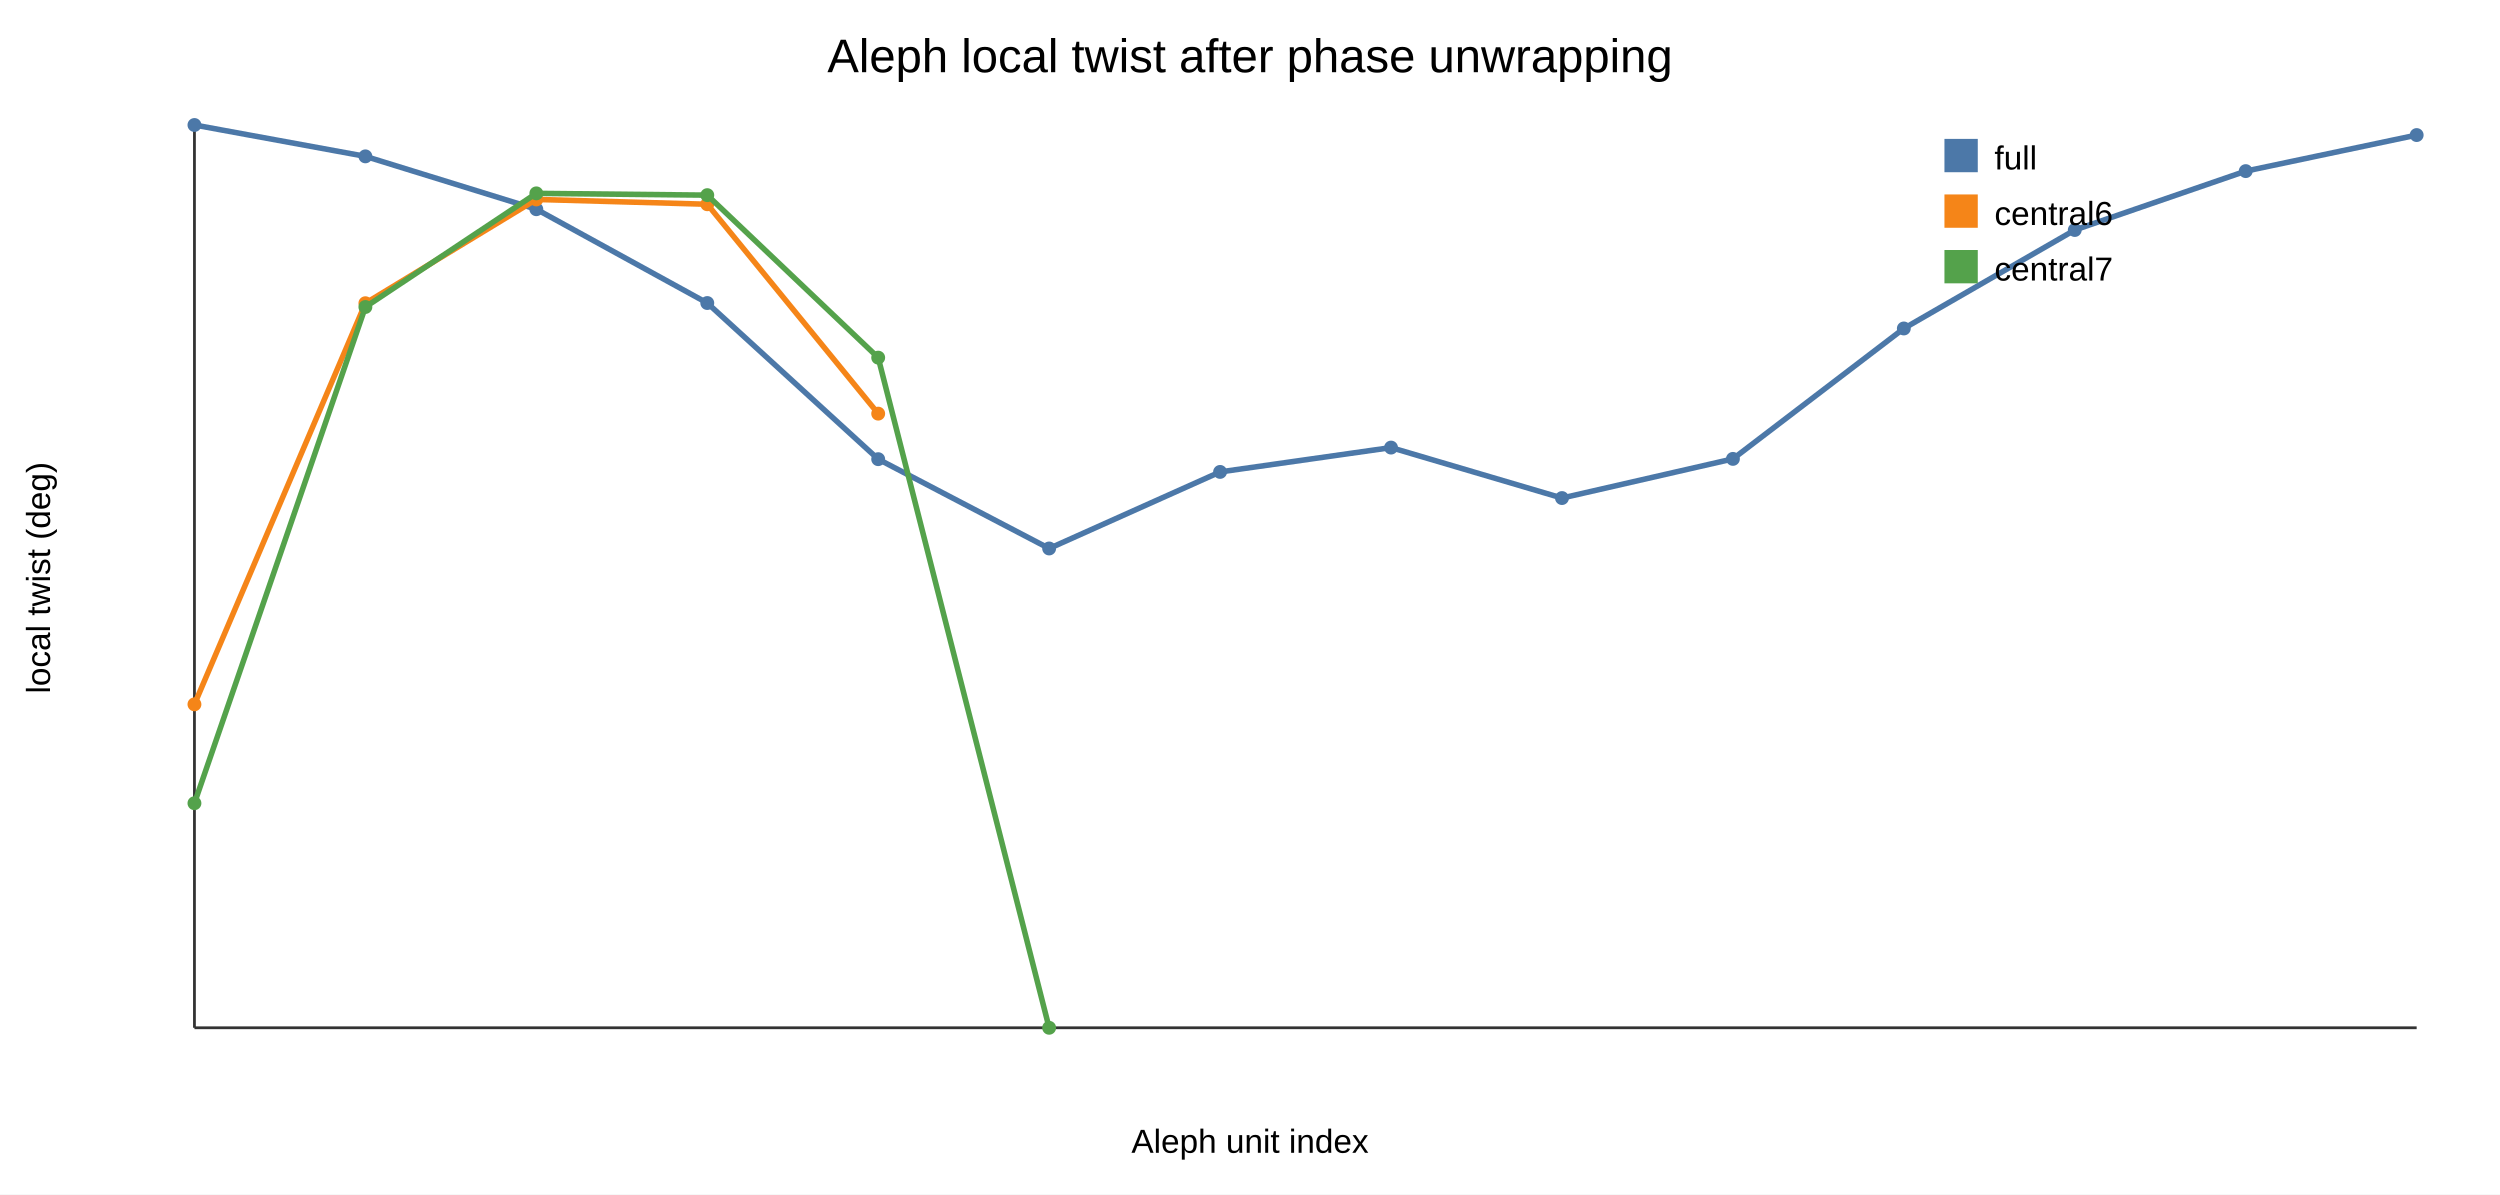
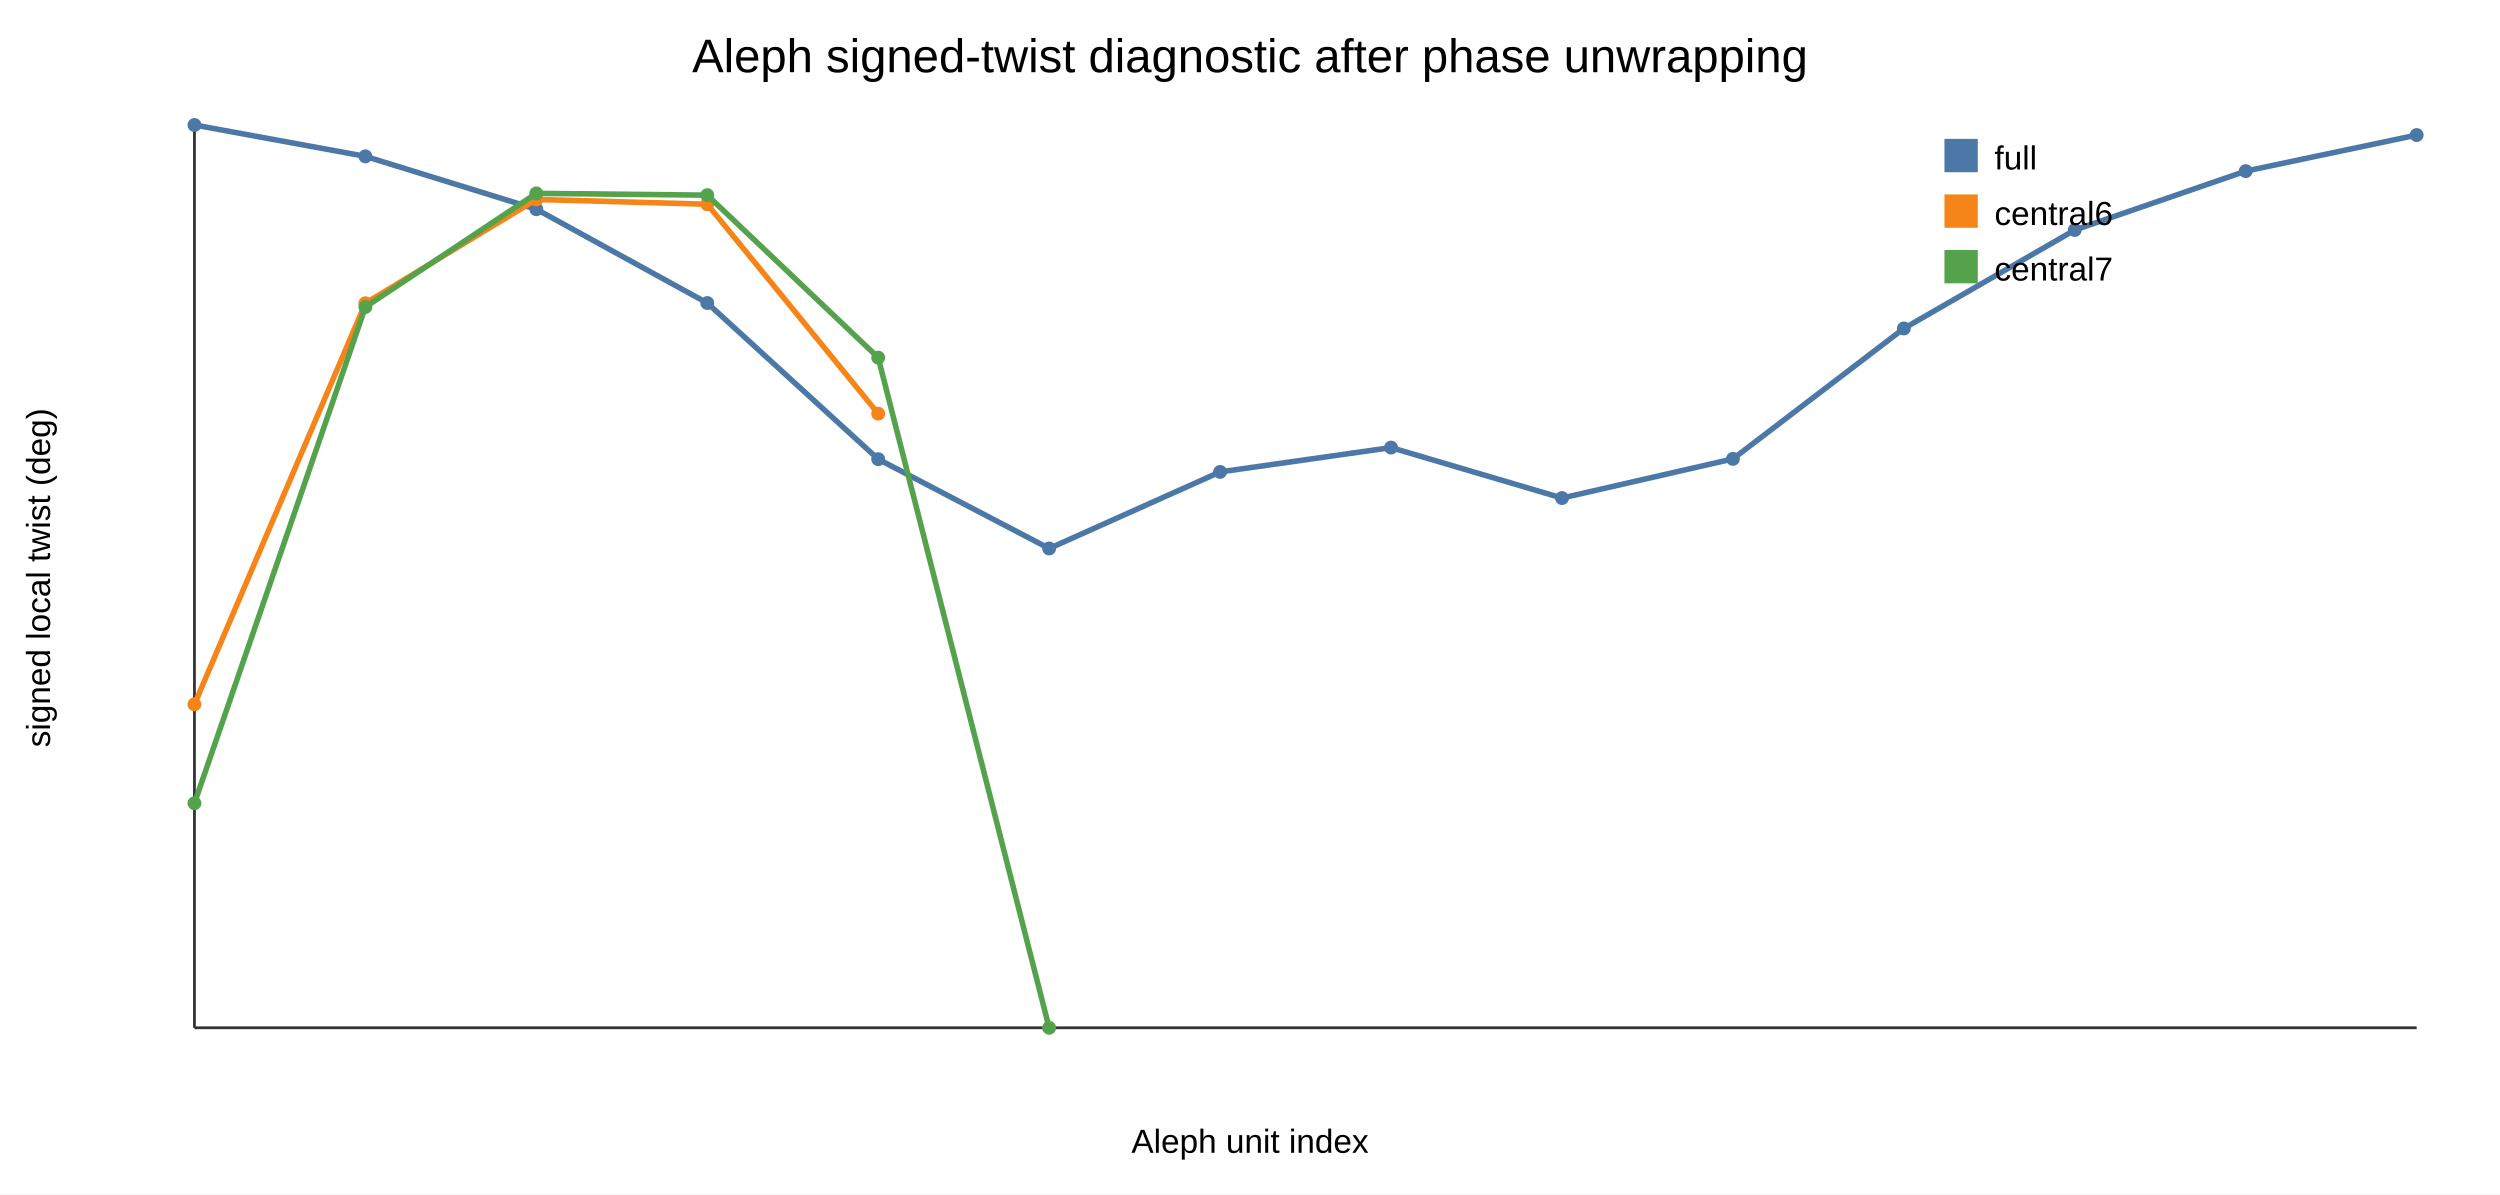
<svg xmlns="http://www.w3.org/2000/svg" width="900" height="430" viewBox="0 0 900 430">
  <rect width="100%" height="100%" fill="white" />
-   <text x="450" y="26" text-anchor="middle" font-family="Arial" font-size="17">Aleph local twist after phase unwrapping</text>
+   <text x="450" y="26" text-anchor="middle" font-family="Arial" font-size="17">Aleph signed-twist diagnostic after phase unwrapping</text>
  <line x1="70" y1="45" x2="70" y2="370" stroke="#333" />
  <line x1="70" y1="370" x2="870" y2="370" stroke="#333" />
  <text x="450" y="415" text-anchor="middle" font-family="Arial" font-size="12">Aleph unit index</text>
-   <text x="18" y="208" text-anchor="middle" font-family="Arial" font-size="12" transform="rotate(-90 18,208)">local twist (deg)</text>
+   <text x="18" y="208" text-anchor="middle" font-family="Arial" font-size="12" transform="rotate(-90 18,208)">signed local twist (deg)</text>
  <polyline points="70.00,45.00 131.54,56.29 193.08,75.32 254.62,109.09 316.15,165.30 377.69,197.45 439.23,169.89 500.77,161.13 562.31,179.30 623.85,165.20 685.38,118.25 746.92,82.80 808.46,61.60 870.00,48.62" fill="none" stroke="#4c78a8" stroke-width="2" />
  <circle cx="70.00" cy="45.00" r="2.5" fill="#4c78a8" />
  <circle cx="131.54" cy="56.29" r="2.5" fill="#4c78a8" />
  <circle cx="193.08" cy="75.32" r="2.5" fill="#4c78a8" />
  <circle cx="254.62" cy="109.09" r="2.5" fill="#4c78a8" />
  <circle cx="316.15" cy="165.30" r="2.5" fill="#4c78a8" />
  <circle cx="377.69" cy="197.45" r="2.5" fill="#4c78a8" />
  <circle cx="439.23" cy="169.89" r="2.5" fill="#4c78a8" />
  <circle cx="500.77" cy="161.13" r="2.5" fill="#4c78a8" />
  <circle cx="562.31" cy="179.30" r="2.5" fill="#4c78a8" />
  <circle cx="623.85" cy="165.20" r="2.5" fill="#4c78a8" />
  <circle cx="685.38" cy="118.25" r="2.5" fill="#4c78a8" />
  <circle cx="746.92" cy="82.80" r="2.5" fill="#4c78a8" />
  <circle cx="808.46" cy="61.60" r="2.5" fill="#4c78a8" />
  <circle cx="870.00" cy="48.62" r="2.5" fill="#4c78a8" />
  <rect x="700" y="50" width="12" height="12" fill="#4c78a8" />
  <text x="718" y="61" font-family="Arial" font-size="12">full</text>
  <polyline points="70.00,253.56 131.54,109.16 193.08,71.80 254.62,73.53 316.15,148.91" fill="none" stroke="#f58518" stroke-width="2" />
  <circle cx="70.00" cy="253.56" r="2.5" fill="#f58518" />
  <circle cx="131.54" cy="109.16" r="2.5" fill="#f58518" />
  <circle cx="193.08" cy="71.80" r="2.5" fill="#f58518" />
  <circle cx="254.62" cy="73.53" r="2.5" fill="#f58518" />
  <circle cx="316.15" cy="148.91" r="2.5" fill="#f58518" />
  <rect x="700" y="70" width="12" height="12" fill="#f58518" />
  <text x="718" y="81" font-family="Arial" font-size="12">central6</text>
  <polyline points="70.00,289.16 131.54,110.52 193.08,69.61 254.62,70.25 316.15,128.75 377.69,370.00" fill="none" stroke="#54a24b" stroke-width="2" />
  <circle cx="70.00" cy="289.16" r="2.5" fill="#54a24b" />
  <circle cx="131.54" cy="110.52" r="2.5" fill="#54a24b" />
  <circle cx="193.08" cy="69.61" r="2.5" fill="#54a24b" />
  <circle cx="254.62" cy="70.25" r="2.5" fill="#54a24b" />
  <circle cx="316.15" cy="128.75" r="2.5" fill="#54a24b" />
  <circle cx="377.69" cy="370.00" r="2.5" fill="#54a24b" />
  <rect x="700" y="90" width="12" height="12" fill="#54a24b" />
  <text x="718" y="101" font-family="Arial" font-size="12">central7</text>
</svg>
